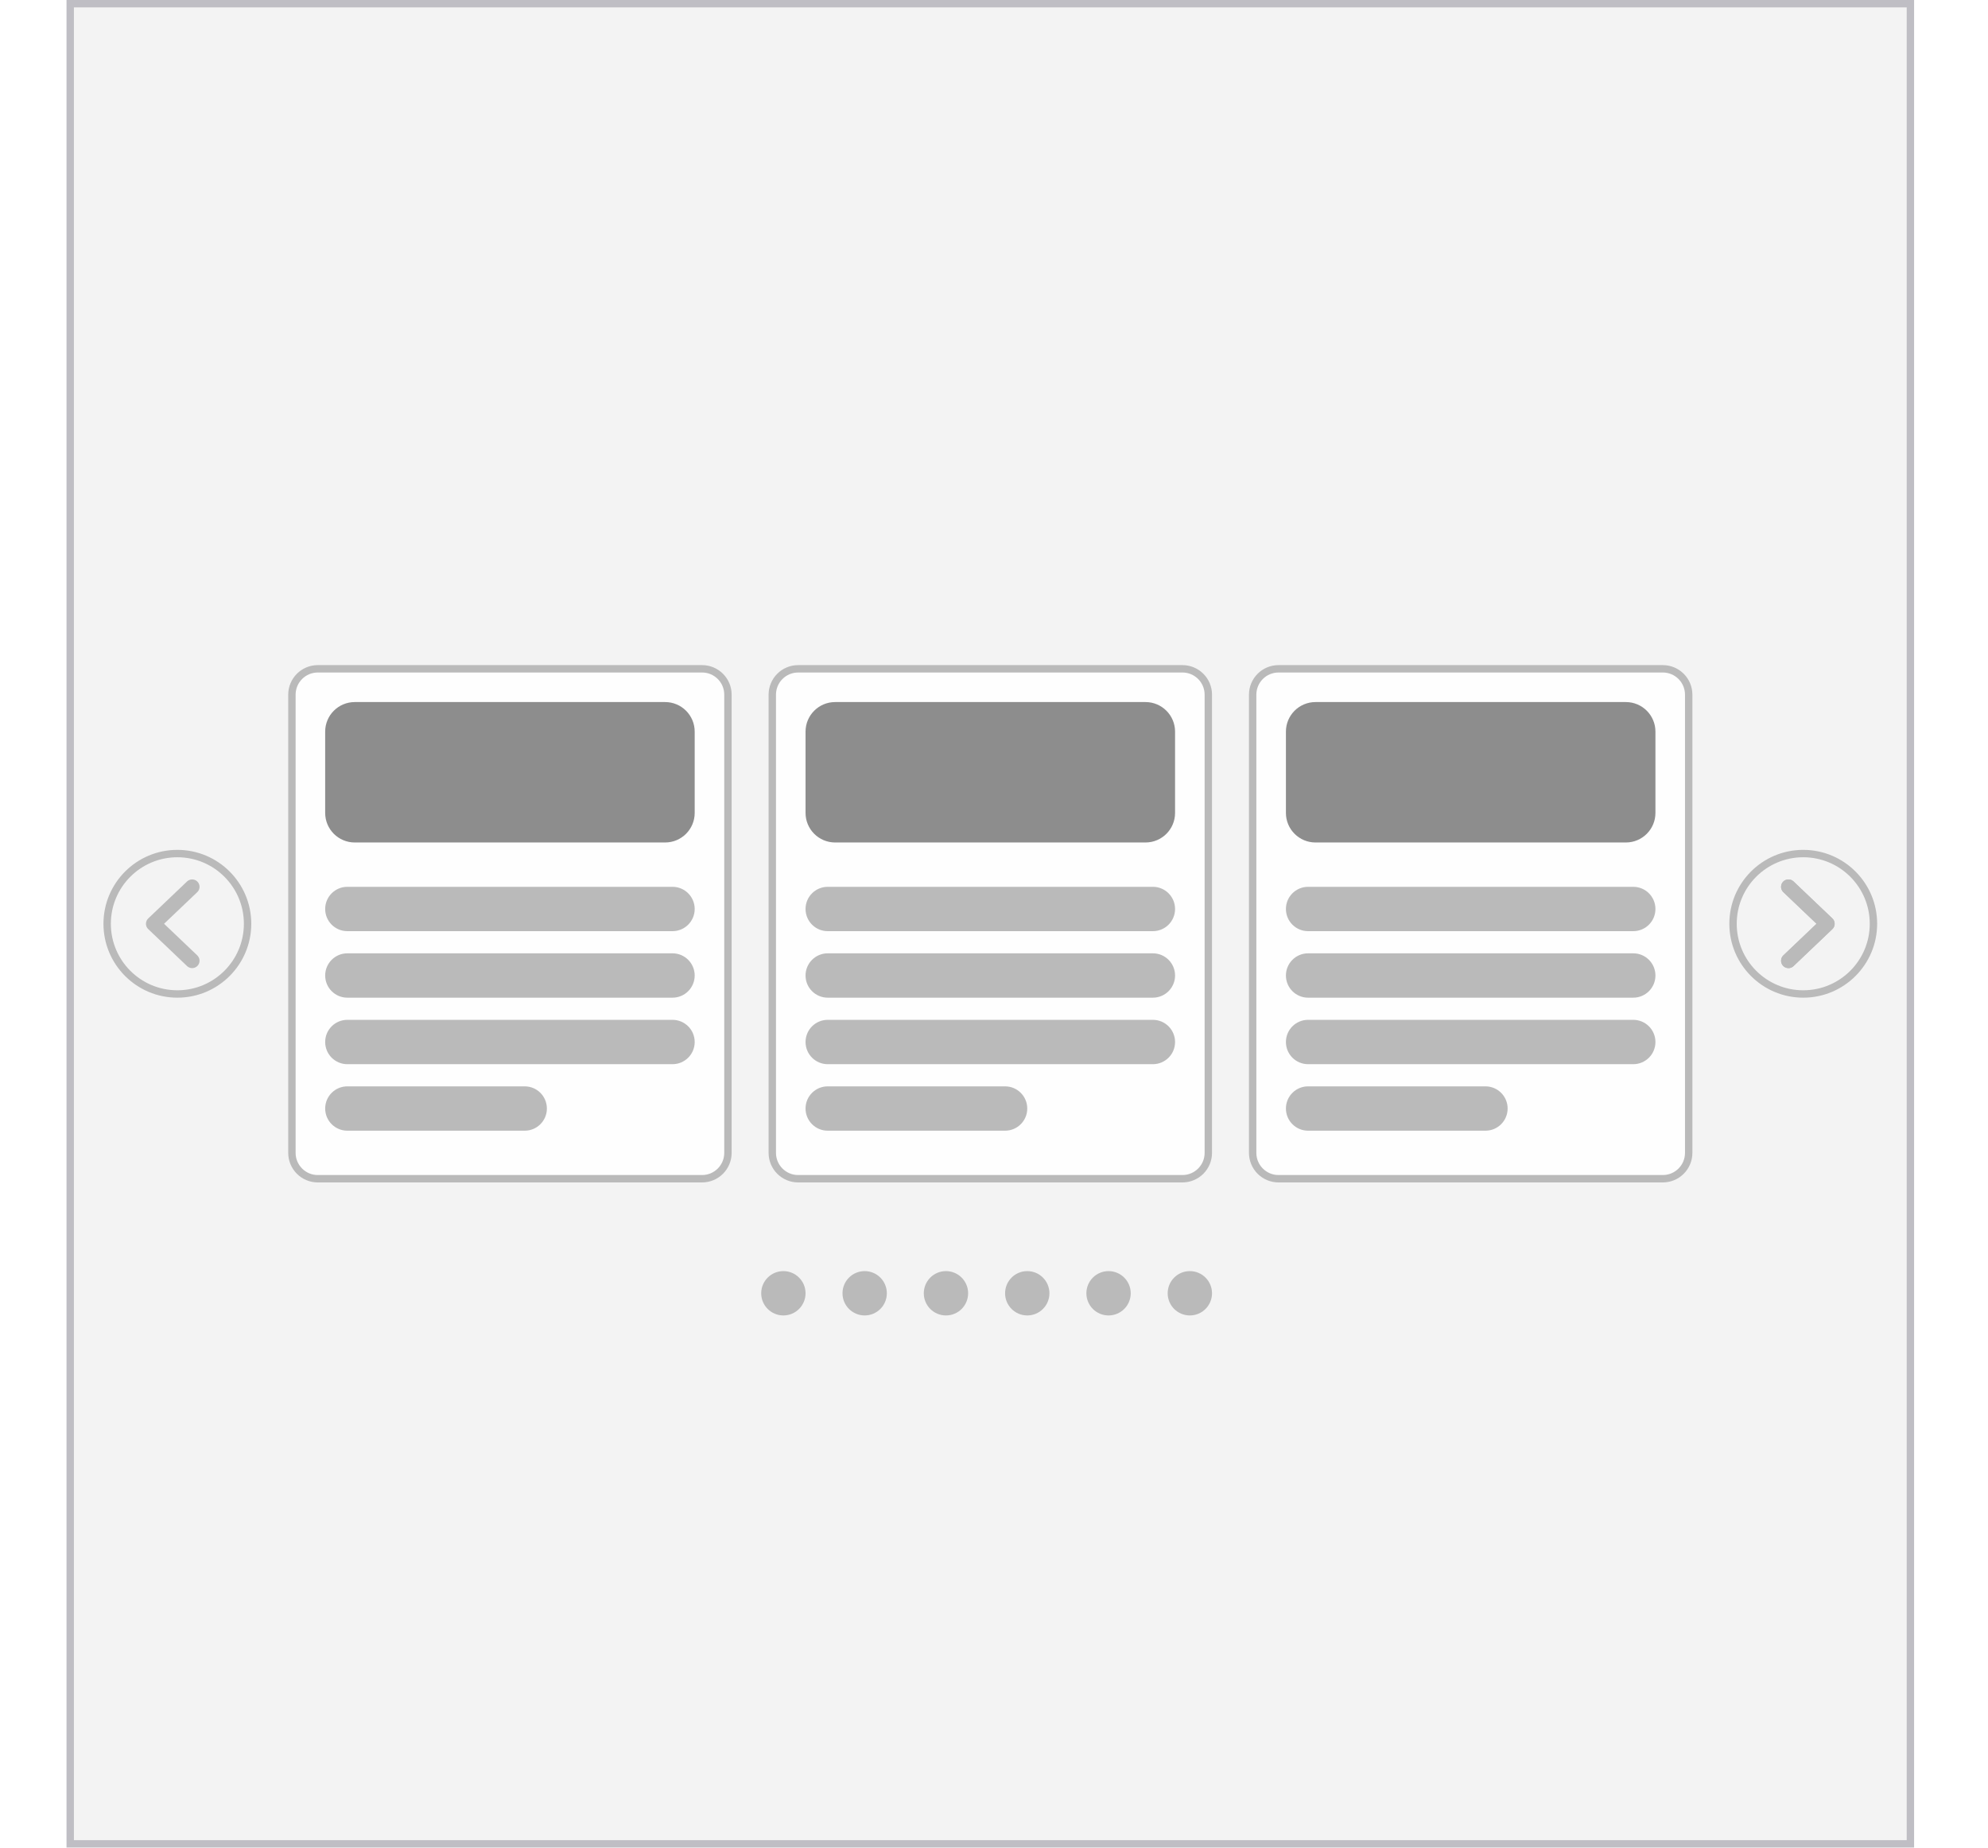
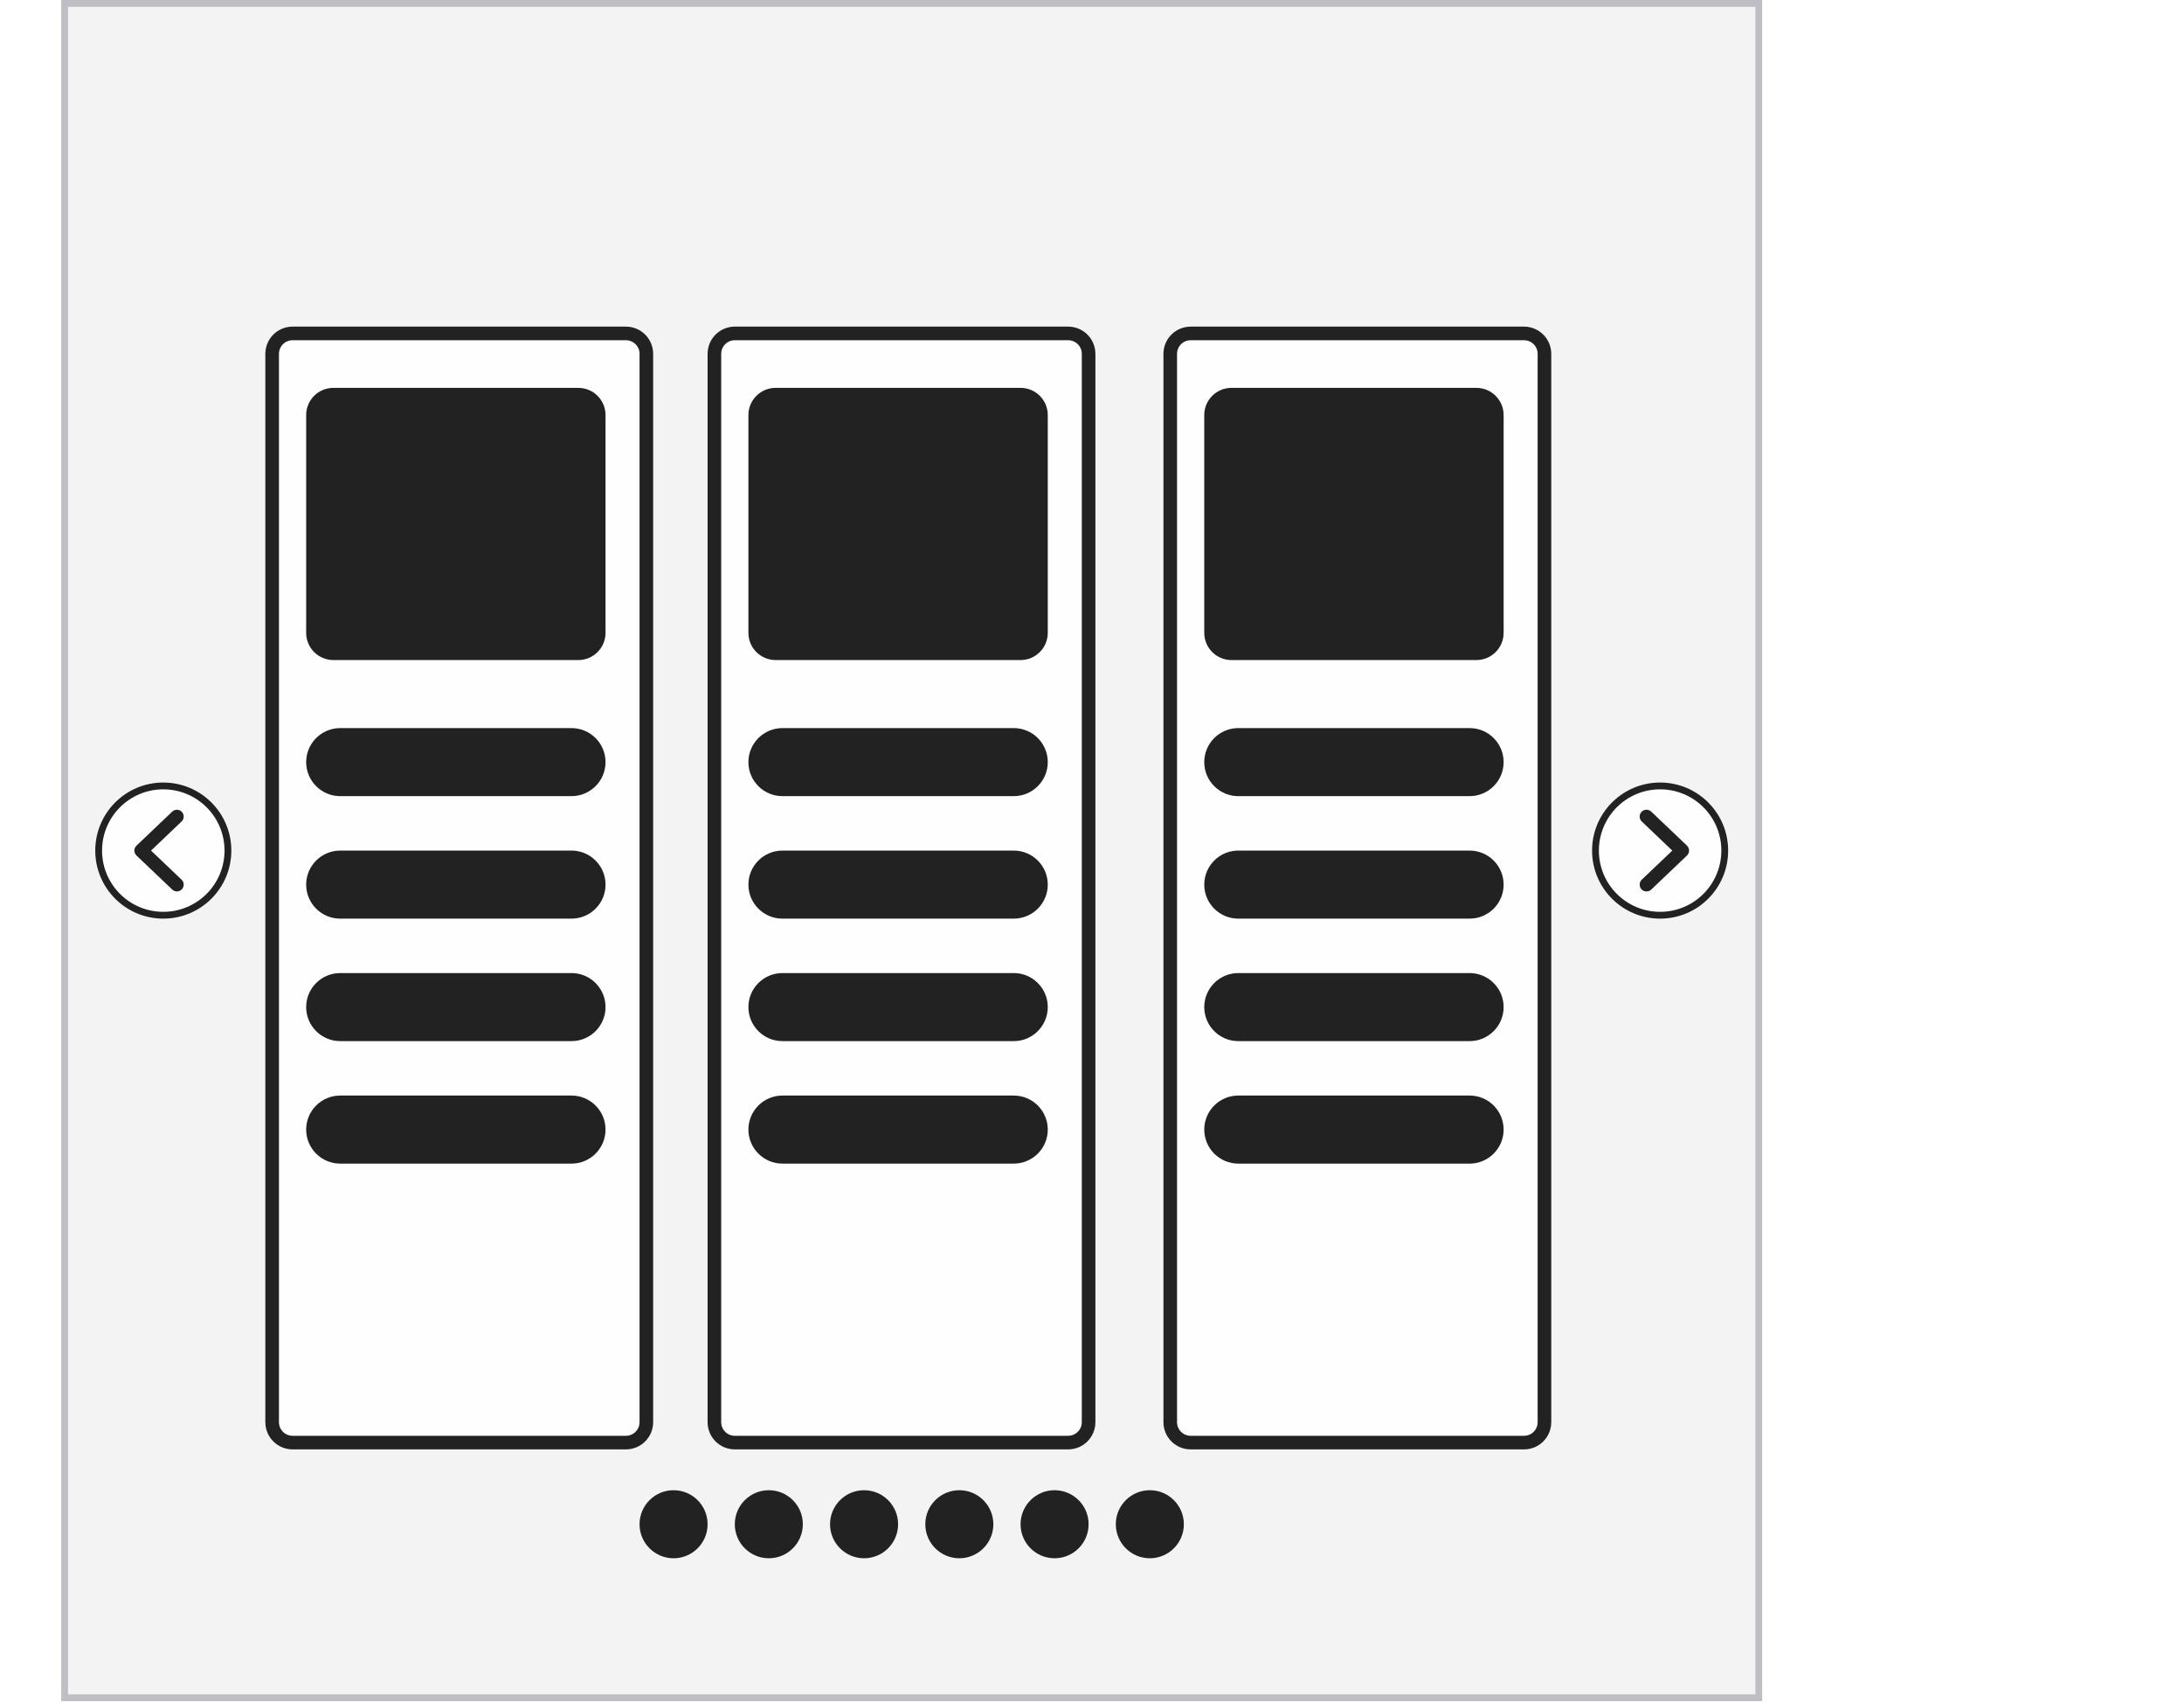
- <svg xmlns="http://www.w3.org/2000/svg" width="269" height="250" viewBox="0 0 269 250" fill="none">
+ <svg xmlns="http://www.w3.org/2000/svg" width="321" height="250" viewBox="0 0 321 250" fill="none">
  <rect x="9.5" y="0.5" width="249" height="249" fill="#F3F3F3" />
  <rect x="9.5" y="0.5" width="249" height="249" stroke="#BFBEC4" />
-   <path d="M43 90.5H95C96.933 90.5 98.5 92.067 98.5 94V156C98.5 157.933 96.933 159.5 95 159.5H43C41.067 159.5 39.5 157.933 39.5 156V94C39.5 92.067 41.067 90.5 43 90.5Z" fill="#FEFEFE" stroke="#BABABA" />
-   <path d="M44 99C44 96.791 45.791 95 48 95H90C92.209 95 94 96.791 94 99V110C94 112.209 92.209 114 90 114H48C45.791 114 44 112.209 44 110V99Z" fill="#8D8D8D" />
-   <path d="M44 123C44 121.343 45.343 120 47 120H91C92.657 120 94 121.343 94 123C94 124.657 92.657 126 91 126H47C45.343 126 44 124.657 44 123Z" fill="#BABABA" />
-   <path d="M44 132C44 130.343 45.343 129 47 129H91C92.657 129 94 130.343 94 132C94 133.657 92.657 135 91 135H47C45.343 135 44 133.657 44 132Z" fill="#BABABA" />
-   <path d="M44 141C44 139.343 45.343 138 47 138H91C92.657 138 94 139.343 94 141C94 142.657 92.657 144 91 144H47C45.343 144 44 142.657 44 141Z" fill="#BABABA" />
-   <path d="M44 150C44 148.343 45.343 147 47 147H71C72.657 147 74 148.343 74 150C74 151.657 72.657 153 71 153H47C45.343 153 44 151.657 44 150Z" fill="#BABABA" />
-   <path d="M108 90.5H160C161.933 90.5 163.5 92.067 163.5 94V156C163.5 157.933 161.933 159.5 160 159.5H108C106.067 159.5 104.5 157.933 104.5 156V94C104.5 92.067 106.067 90.5 108 90.5Z" fill="#FEFEFE" stroke="#BABABA" />
-   <path d="M109 99C109 96.791 110.791 95 113 95H155C157.209 95 159 96.791 159 99V110C159 112.209 157.209 114 155 114H113C110.791 114 109 112.209 109 110V99Z" fill="#8D8D8D" />
-   <path d="M109 123C109 121.343 110.343 120 112 120H156C157.657 120 159 121.343 159 123C159 124.657 157.657 126 156 126H112C110.343 126 109 124.657 109 123Z" fill="#BABABA" />
-   <path d="M109 132C109 130.343 110.343 129 112 129H156C157.657 129 159 130.343 159 132C159 133.657 157.657 135 156 135H112C110.343 135 109 133.657 109 132Z" fill="#BABABA" />
-   <path d="M109 141C109 139.343 110.343 138 112 138H156C157.657 138 159 139.343 159 141C159 142.657 157.657 144 156 144H112C110.343 144 109 142.657 109 141Z" fill="#BABABA" />
-   <path d="M109 150C109 148.343 110.343 147 112 147H136C137.657 147 139 148.343 139 150C139 151.657 137.657 153 136 153H112C110.343 153 109 151.657 109 150Z" fill="#BABABA" />
-   <path d="M173 90.5H225C226.933 90.5 228.5 92.067 228.5 94V156C228.5 157.933 226.933 159.5 225 159.5H173C171.067 159.5 169.5 157.933 169.5 156V94C169.5 92.067 171.067 90.5 173 90.5Z" fill="#FEFEFE" stroke="#BABABA" />
-   <path d="M174 99C174 96.791 175.791 95 178 95H220C222.209 95 224 96.791 224 99V110C224 112.209 222.209 114 220 114H178C175.791 114 174 112.209 174 110V99Z" fill="#8D8D8D" />
-   <path d="M174 123C174 121.343 175.343 120 177 120H221C222.657 120 224 121.343 224 123C224 124.657 222.657 126 221 126H177C175.343 126 174 124.657 174 123Z" fill="#BABABA" />
-   <path d="M174 132C174 130.343 175.343 129 177 129H221C222.657 129 224 130.343 224 132C224 133.657 222.657 135 221 135H177C175.343 135 174 133.657 174 132Z" fill="#BABABA" />
-   <path d="M174 141C174 139.343 175.343 138 177 138H221C222.657 138 224 139.343 224 141C224 142.657 222.657 144 221 144H177C175.343 144 174 142.657 174 141Z" fill="#BABABA" />
-   <path d="M174 150C174 148.343 175.343 147 177 147H201C202.657 147 204 148.343 204 150C204 151.657 202.657 153 201 153H177C175.343 153 174 151.657 174 150Z" fill="#BABABA" />
-   <circle cx="106" cy="175" r="3" fill="#BABABA" />
-   <circle cx="117" cy="175" r="3" fill="#BABABA" />
-   <circle cx="128" cy="175" r="3" fill="#BABABA" />
-   <circle cx="139" cy="175" r="3" fill="#BABABA" />
-   <circle cx="150" cy="175" r="3" fill="#BABABA" />
-   <circle cx="161" cy="175" r="3" fill="#BABABA" />
-   <circle cx="244" cy="125" r="9.5" fill="#F3F3F3" stroke="#BABABA" />
+   <circle cx="99" cy="224" r="5" fill="#222222" />
+   <circle cx="113" cy="224" r="5" fill="#222222" />
+   <circle cx="127" cy="224" r="5" fill="#222222" />
+   <circle cx="141" cy="224" r="5" fill="#222222" />
+   <circle cx="155" cy="224" r="5" fill="#222222" />
+   <circle cx="169" cy="224" r="5" fill="#222222" />
+   <circle cx="244" cy="125" r="9.5" fill="#FEFEFE" stroke="#222222" />
  <path d="M242 120L247.25 125L242 130" stroke="#BABABA" stroke-width="2" stroke-linecap="round" stroke-linejoin="round" />
-   <path d="M242 120L247.25 125L242 130" stroke="#BABABA" stroke-width="2" stroke-linecap="round" stroke-linejoin="round" />
-   <circle cx="24" cy="125" r="9.5" fill="#F3F3F3" stroke="#BABABA" />
-   <path d="M26 120L20.75 125L26 130" stroke="#BABABA" stroke-width="2" stroke-linecap="round" stroke-linejoin="round" />
+   <path d="M242 120L247.25 125L242 130" stroke="#222222" stroke-width="2" stroke-linecap="round" stroke-linejoin="round" />
+   <circle cx="24" cy="125" r="9.5" fill="#FEFEFE" stroke="#222222" />
+   <path d="M26 120L20.75 125L26 130" stroke="#222222" stroke-width="2" stroke-linecap="round" stroke-linejoin="round" />
+   <path d="M43 49H92C93.657 49 95 50.343 95 52V209C95 210.657 93.657 212 92 212H43C41.343 212 40 210.657 40 209V52C40 50.343 41.343 49 43 49Z" fill="#FEFEFE" stroke="#222222" stroke-width="2" />
+   <path d="M45 112C45 109.239 47.239 107 50 107H84C86.761 107 89 109.239 89 112C89 114.761 86.758 117 83.997 117C71.389 117 62.611 117 50.003 117C47.242 117 45 114.761 45 112Z" fill="#222222" />
+   <path d="M45 130C45 127.239 47.239 125 50 125H84C86.761 125 89 127.239 89 130V130C89 132.761 86.761 135 84 135H50C47.239 135 45 132.761 45 130V130Z" fill="#222222" />
+   <path d="M45 148C45 145.239 47.239 143 50 143H84C86.761 143 89 145.239 89 148V148C89 150.761 86.761 153 84 153H50C47.239 153 45 150.761 45 148V148Z" fill="#222222" />
+   <path d="M45 166C45 163.239 47.239 161 50 161H84C86.761 161 89 163.239 89 166C89 168.761 86.761 171 84 171H50C47.239 171 45 168.761 45 166Z" fill="#222222" />
+   <path d="M45 61C45 58.791 46.791 57 49 57H85C87.209 57 89 58.791 89 61V93C89 95.209 87.209 97 85 97H49C46.791 97 45 95.209 45 93V61Z" fill="#222222" />
+   <path d="M108 49H157C158.657 49 160 50.343 160 52V209C160 210.657 158.657 212 157 212H108C106.343 212 105 210.657 105 209V52C105 50.343 106.343 49 108 49Z" fill="#FEFEFE" stroke="#222222" stroke-width="2" />
+   <path d="M110 112C110 109.239 112.239 107 115 107H149C151.761 107 154 109.239 154 112C154 114.761 151.758 117 148.997 117C136.389 117 127.611 117 115.003 117C112.242 117 110 114.761 110 112Z" fill="#222222" />
+   <path d="M110 130C110 127.239 112.239 125 115 125H149C151.761 125 154 127.239 154 130V130C154 132.761 151.761 135 149 135H115C112.239 135 110 132.761 110 130V130Z" fill="#222222" />
+   <path d="M110 148C110 145.239 112.239 143 115 143H149C151.761 143 154 145.239 154 148V148C154 150.761 151.761 153 149 153H115C112.239 153 110 150.761 110 148V148Z" fill="#222222" />
+   <path d="M110 166C110 163.239 112.239 161 115 161H149C151.761 161 154 163.239 154 166C154 168.761 151.761 171 149 171H115C112.239 171 110 168.761 110 166Z" fill="#222222" />
+   <path d="M110 61C110 58.791 111.791 57 114 57H150C152.209 57 154 58.791 154 61V93C154 95.209 152.209 97 150 97H114C111.791 97 110 95.209 110 93V61Z" fill="#222222" />
+   <path d="M175 49H224C225.657 49 227 50.343 227 52V209C227 210.657 225.657 212 224 212H175C173.343 212 172 210.657 172 209V52C172 50.343 173.343 49 175 49Z" fill="#FEFEFE" stroke="#222222" stroke-width="2" />
+   <path d="M177 112C177 109.239 179.239 107 182 107H216C218.761 107 221 109.239 221 112C221 114.761 218.758 117 215.997 117C203.389 117 194.611 117 182.003 117C179.242 117 177 114.761 177 112Z" fill="#222222" />
+   <path d="M177 130C177 127.239 179.239 125 182 125H216C218.761 125 221 127.239 221 130V130C221 132.761 218.761 135 216 135H182C179.239 135 177 132.761 177 130V130Z" fill="#222222" />
+   <path d="M177 148C177 145.239 179.239 143 182 143H216C218.761 143 221 145.239 221 148V148C221 150.761 218.761 153 216 153H182C179.239 153 177 150.761 177 148V148Z" fill="#222222" />
+   <path d="M177 166C177 163.239 179.239 161 182 161H216C218.761 161 221 163.239 221 166C221 168.761 218.761 171 216 171H182C179.239 171 177 168.761 177 166Z" fill="#222222" />
+   <path d="M177 61C177 58.791 178.791 57 181 57H217C219.209 57 221 58.791 221 61V93C221 95.209 219.209 97 217 97H181C178.791 97 177 95.209 177 93V61Z" fill="#222222" />
</svg>
